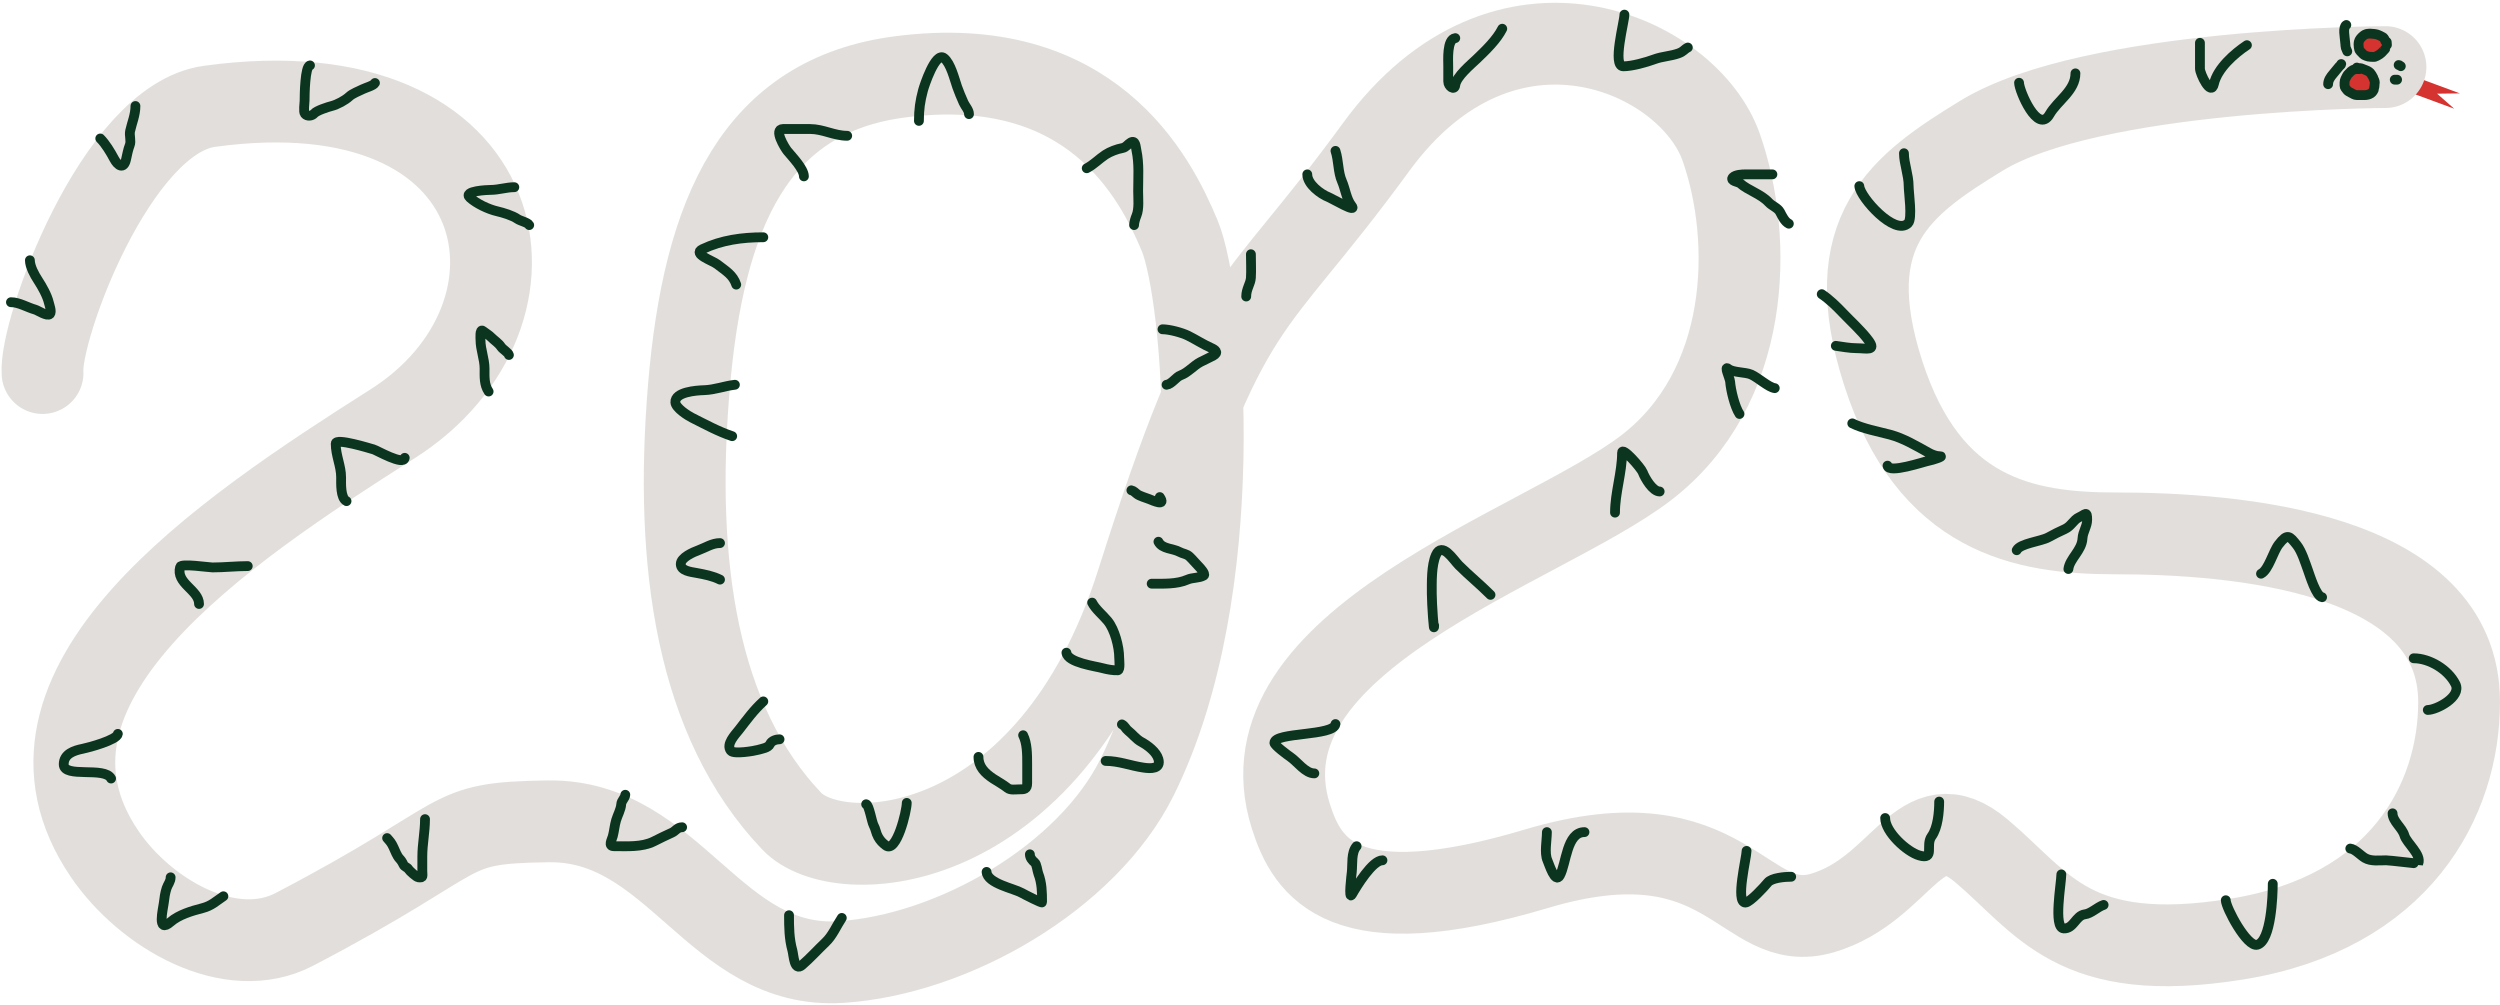
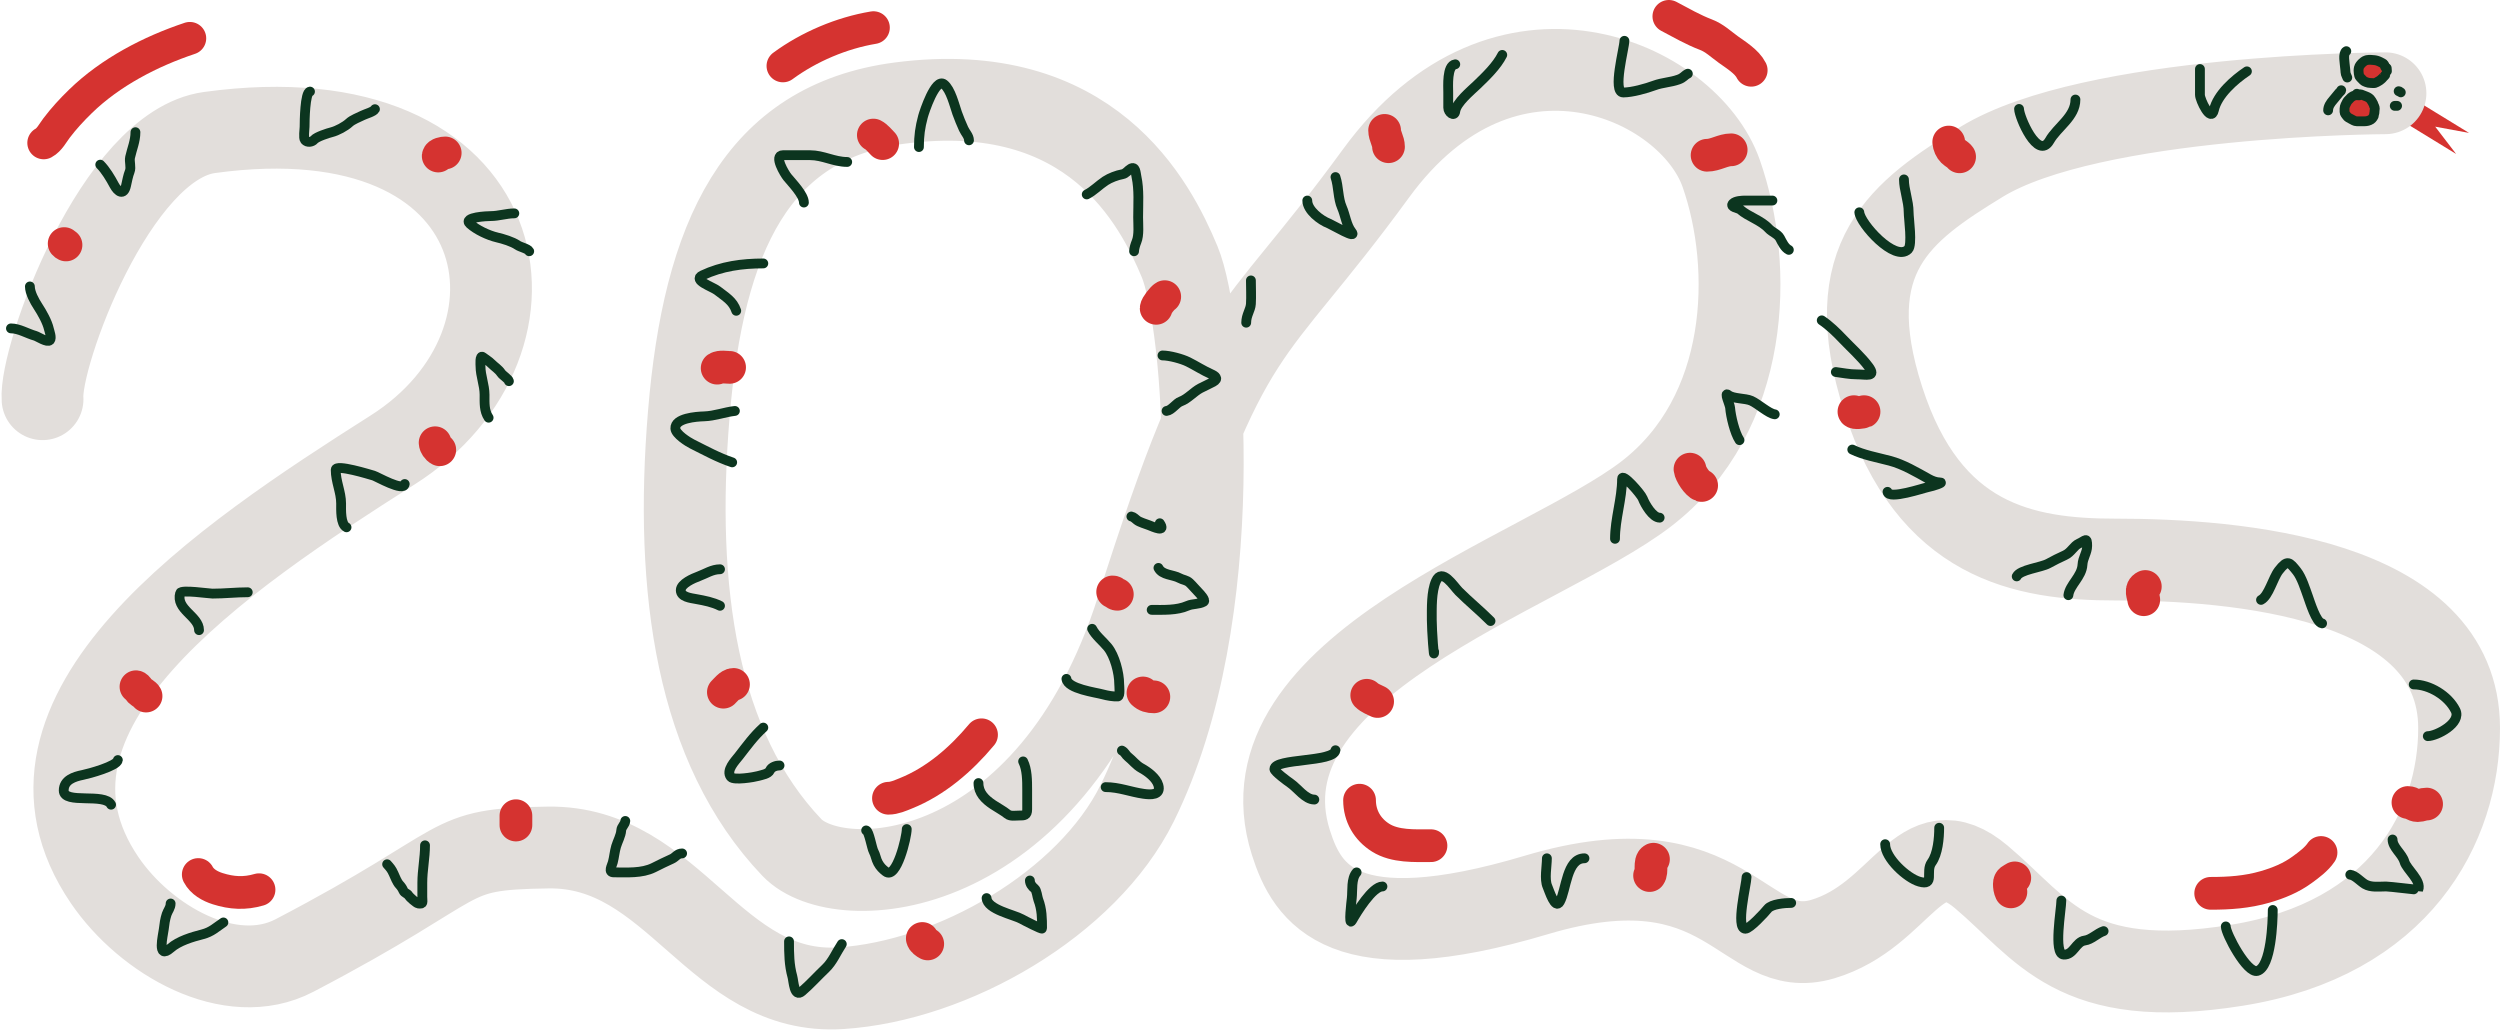
- <svg xmlns="http://www.w3.org/2000/svg" width="764" height="307" viewBox="0 0 764 307" fill="none">
-   <path d="M736.73 23L751.742 28.538L744.778 28.633L750.011 33.228L735 27.691L736.73 23Z" fill="#D53330" />
-   <path d="M13 113.998C12 100.998 35.334 36.441 64 32.498C158.5 19.498 172 96.498 120 129.498C68 162.498 -2.871 209.792 32 260.998C44.444 279.272 70.405 294.237 90 283.998C145.5 254.998 134.608 251.474 167.5 250.998C206.272 250.437 218.303 296.486 257 293.998C291.2 291.799 332.28 268.204 347.5 237.498C376 179.998 367.999 89.998 360.5 71.998C353 53.998 333.5 15.867 275 23.498C231 29.237 215 64.498 210.5 118.498C206 172.498 212.929 220.5 242 250.998C256.298 265.998 320.656 262.5 347.5 178.001C376.403 87.021 381.118 99.003 420.5 45.001C459.882 -9.002 516 16.5 526 45.001C536 73.501 535 118.498 503 143.001C471 167.503 377.412 195.647 394.5 249.501C399.577 265.5 410.5 283.124 469.5 265.5C528.5 247.877 532.5 286.247 557 279C581.5 271.754 586.5 244 605.5 260C624.5 276 633.5 295 683.5 287C733.5 279 751.5 244.5 751.5 214.5C751.5 168.402 683 163 646.5 163C618.284 163 589.5 157.5 575.5 113.998C561.5 70.496 581 56.499 605.5 41.5C639.269 20.827 729 20.499 729 20.499" stroke="#E2DEDB" stroke-width="25" stroke-linecap="round" />
-   <circle cx="725" cy="14" r="4" fill="#D53330" />
-   <circle cx="721" cy="25" r="4" fill="#D53330" />
-   <path d="M3.345 92.357C5.82 92.357 8.347 93.954 10.789 94.632C11.566 94.848 14.435 96.798 15.245 95.987C15.902 95.33 15.098 93.242 14.947 92.564C14.459 90.369 12.846 87.531 11.616 85.649C10.536 83.998 9.134 81.445 9.134 79.538" stroke="#0C351F" stroke-width="3" stroke-linecap="round" />
-   <path d="M30.638 42.32C32.265 43.947 33.8 46.512 34.865 48.523C36.002 50.67 37.823 51.859 38.518 48.73C38.809 47.421 39.151 45.619 39.644 44.388C40.163 43.088 39.457 41.402 39.759 40.046C40.332 37.465 41.39 35.112 41.39 32.395" stroke="#0C351F" stroke-width="3" stroke-linecap="round" />
-   <path d="M94.735 19.989C93.195 20.182 93.081 29.106 93.081 30.764C93.081 31.525 92.668 34.154 93.173 34.785C93.872 35.659 95.351 35.448 95.999 34.693C96.776 33.785 100.231 32.681 101.375 32.395C103.006 31.988 105.52 30.641 106.728 29.501C107.703 28.579 109.631 27.865 110.863 27.249C111.76 26.801 114.19 26.154 114.585 25.365" stroke="#0C351F" stroke-width="3" stroke-linecap="round" />
-   <path d="M157.178 57.207C154.777 57.207 152.376 58.034 149.964 58.034C149.139 58.034 141.278 58.312 143.624 60.424C145.666 62.262 149.25 63.944 151.894 64.559C153.764 64.994 156.597 65.839 158.166 66.925C159.037 67.528 161.329 67.99 161.727 68.786" stroke="#0C351F" stroke-width="3" stroke-linecap="round" />
-   <path d="M155.524 108.485C155.441 107.817 153.597 106.719 153.135 106.004C152.393 104.858 151.146 104.107 150.148 103.109C149.314 102.275 148.4 101.794 147.575 101.133C146.548 100.312 146.84 103.592 146.84 103.936C146.84 106.823 148.081 109.741 148.081 112.62C148.081 115.138 147.912 117.537 149.321 119.65" stroke="#0C351F" stroke-width="3" stroke-linecap="round" />
-   <path d="M123.682 139.913C123.372 142.392 115.151 137.613 114.171 137.34C113.008 137.017 102.592 133.756 102.592 135.571C102.592 139.21 104.246 142.357 104.246 145.887C104.246 147.75 104.032 152.212 105.901 153.146" stroke="#0C351F" stroke-width="3" stroke-linecap="round" />
-   <path d="M75.713 172.996C72.136 172.996 68.589 173.409 64.938 173.409C63.844 173.409 55.373 172.128 55.059 173.225C53.61 178.298 60.826 180.278 60.826 184.575" stroke="#0C351F" stroke-width="3" stroke-linecap="round" />
-   <path d="M36.014 224.273C35.784 226.116 27.118 228.456 25.285 228.822C22.644 229.35 19.473 230.38 19.473 233.578C19.473 237.914 32.066 234.16 33.946 237.92" stroke="#0C351F" stroke-width="3" stroke-linecap="round" />
-   <path d="M52.142 268.108C52.142 269.43 51.319 270.232 50.924 271.416C50.444 272.857 50.217 274.467 50.051 275.965C49.851 277.762 47.833 285.504 52.119 281.754C54.658 279.532 58.642 278.36 61.883 277.527C64.681 276.807 66.062 275.369 68.269 273.897" stroke="#0C351F" stroke-width="3" stroke-linecap="round" />
-   <path d="M118.306 256.115C119.214 257.137 119.668 257.628 120.282 259.01C120.668 259.878 121.349 261.599 122.028 262.318C122.577 262.9 122.943 263.446 123.269 264.179C123.615 264.958 124.456 264.99 124.831 265.627C125.149 266.168 127.273 268.044 127.818 268.108C129.503 268.306 129.058 267.807 129.058 266.04C129.058 264.631 129.058 263.222 129.058 261.813C129.058 257.908 129.885 254.163 129.885 250.326" stroke="#0C351F" stroke-width="3" stroke-linecap="round" />
-   <path d="M191.088 242.882C191.02 243.96 189.912 244.617 189.847 245.777C189.762 247.308 188.726 249.159 188.285 250.648C187.811 252.247 187.703 253.898 187.274 255.518C186.956 256.72 185.774 258.596 187.573 258.596C191.516 258.596 196.158 258.956 199.772 257.149C201.573 256.249 203.512 255.28 205.354 254.461C206.474 253.964 206.972 252.807 208.456 252.807" stroke="#0C351F" stroke-width="3" stroke-linecap="round" />
-   <path d="M241.125 279.687C241.125 283.404 241.16 286.888 242.159 290.484C242.534 291.836 242.686 297.013 245.077 294.964C247.562 292.834 249.909 290.213 252.29 287.957C254.436 285.924 255.62 282.963 257.253 280.514" stroke="#0C351F" stroke-width="3" stroke-linecap="round" />
-   <path d="M301.5 266.454C301.721 269.984 309.815 271.506 312.229 272.863C313.158 273.386 318.455 276.095 318.455 275.758C318.455 272.651 318.415 269.842 317.306 266.959C316.991 266.14 316.84 264.086 316.181 263.559C315.41 262.942 314.733 262.089 314.733 261.078" stroke="#0C351F" stroke-width="3" stroke-linecap="round" />
-   <path d="M337.891 232.544C341.979 232.544 345.506 234.023 349.47 234.589C351.643 234.899 354.888 235.07 353.996 231.947C353.363 229.732 350.703 227.773 348.826 226.755C347.147 225.843 346.096 224.337 344.714 223.263C343.979 222.691 343.759 221.832 342.853 221.379" stroke="#0C351F" stroke-width="3" stroke-linecap="round" />
-   <path d="M351.951 178.372C355.479 178.372 359.651 178.579 362.909 177.131C364.47 176.438 366.388 176.725 367.849 175.891C368.578 175.474 366.741 173.496 366.333 173.088C365.362 172.117 364.527 171.043 363.53 170.101C362.593 169.216 361.504 169.252 360.428 168.654C358.476 167.569 355.148 167.812 354.019 165.552" stroke="#0C351F" stroke-width="3" stroke-linecap="round" />
-   <path d="M356.5 117.583C358.062 117.409 359.378 115.212 360.819 114.688C363 113.895 364.773 111.738 366.838 110.645C368.05 110.003 369.522 109.383 370.767 108.692C372.526 107.714 371.429 106.896 370.146 106.325C367.672 105.226 365.526 103.808 363.116 102.604C361.183 101.637 357.379 100.628 355.259 100.628" stroke="#0C351F" stroke-width="3" stroke-linecap="round" />
-   <path d="M346.575 68.786C346.575 67.978 346.979 66.677 347.31 65.891C348.171 63.846 347.816 60.601 347.816 58.425C347.816 54.39 348.167 50.002 347.31 46.042C347.031 44.748 347.05 42.686 345.518 43.561C344.647 44.059 344.108 45.043 343.037 45.238C341.33 45.548 339.254 46.331 337.799 47.282C335.927 48.506 334.103 50.417 332.102 51.418" stroke="#0C351F" stroke-width="3" stroke-linecap="round" />
-   <path d="M296.124 34.877C296.124 33.612 294.99 32.531 294.47 31.362C293.773 29.793 293.056 28.136 292.494 26.514C291.682 24.167 290.514 19.325 288.474 17.738C285.863 15.707 282.425 26.264 282.064 27.617C281.177 30.944 280.824 33.461 280.824 36.944" stroke="#0C351F" stroke-width="3" stroke-linecap="round" />
-   <path d="M258.907 41.493C254.889 41.493 251.556 39.425 247.557 39.425C244.793 39.425 242.028 39.425 239.264 39.425C236.307 39.425 239.823 45.16 240.619 46.134C242.088 47.929 245.674 51.589 245.674 53.899" stroke="#0C351F" stroke-width="3" stroke-linecap="round" />
-   <path d="M233.268 72.508C226.837 72.508 220.563 73.341 214.659 76.138C211.498 77.635 217.709 79.613 219.208 80.778C221.801 82.796 224.002 83.997 224.997 86.981" stroke="#0C351F" stroke-width="3" stroke-linecap="round" />
-   <path d="M224.584 117.583C221.477 117.928 218.45 119.134 215.164 119.237C212.774 119.312 206.201 119.774 206.388 122.959C206.49 124.692 210.232 127.04 211.534 127.691C215.55 129.699 219.513 131.882 223.757 133.297" stroke="#0C351F" stroke-width="3" stroke-linecap="round" />
-   <path d="M220.035 165.966C217.65 165.966 215.694 167.317 213.51 168.125C211.889 168.726 208.042 170.345 208.042 172.376C208.042 174.429 210.96 174.748 212.821 175.086C215.338 175.544 217.822 176.025 220.035 177.131" stroke="#0C351F" stroke-width="3" stroke-linecap="round" />
-   <path d="M233.268 214.349C230.376 216.952 228.211 219.964 225.824 223.033C224.675 224.511 221.751 227.452 223.343 229.443C224.225 230.546 230.491 229.504 231.706 229.144C232.862 228.801 234.812 228.553 235.335 227.375C235.782 226.371 237.229 225.928 238.23 225.928" stroke="#0C351F" stroke-width="3" stroke-linecap="round" />
-   <path d="M264.696 245.777C265.586 246 266.418 251.192 266.97 252.187C267.589 253.301 267.701 254.578 268.326 255.702C268.994 256.904 269.634 257.543 270.692 258.367C273.971 260.917 277.102 247.853 277.102 245.364" stroke="#0C351F" stroke-width="3" stroke-linecap="round" />
-   <path d="M299.019 231.303C299.019 234.295 300.98 236.256 303.476 237.92C304.943 238.898 306.559 239.734 307.91 240.815C308.799 241.526 310.279 241.228 311.425 241.228C313.039 241.228 313.906 241.244 313.906 239.344C313.906 237.353 313.906 235.362 313.906 233.371C313.906 230.492 313.891 227.137 312.666 224.687" stroke="#0C351F" stroke-width="3" stroke-linecap="round" />
-   <path d="M325.899 199.462C326.28 202.514 334.801 203.589 337.064 204.217C338.349 204.574 340.266 204.917 341.613 204.838C342.409 204.791 342.026 201.597 342.026 201.024C342.026 197.677 340.666 192.401 338.511 189.767C337.012 187.934 334.768 186.186 333.756 184.161" stroke="#0C351F" stroke-width="3" stroke-linecap="round" />
-   <path d="M345.748 149.838C346.295 149.906 347.062 150.642 347.494 150.987C348.22 151.568 350.22 152.152 351.124 152.503C352.502 153.039 356.405 154.865 354.432 151.906" stroke="#0C351F" stroke-width="3" stroke-linecap="round" />
-   <path d="M382.277 77.695C382.277 80.074 382.416 82.5 382.277 84.874C382.166 86.754 380.841 88.271 380.841 90.617" stroke="#0C351F" stroke-width="3" stroke-linecap="round" />
-   <path d="M399.506 53.288C399.506 56.26 403.529 59.308 406.126 60.307C407.141 60.697 415.114 65.439 412.986 62.779C411.492 60.912 411.078 57.609 410.115 55.441C408.858 52.613 409.115 49.091 408.12 46.109" stroke="#0C351F" stroke-width="3" stroke-linecap="round" />
-   <path d="M444.732 11.65C442.124 11.976 442.579 18.432 442.579 20.265C442.579 21.82 442.579 23.376 442.579 24.931C442.579 26.39 444.505 27.829 444.732 26.008C445.062 23.374 449.459 19.773 451.353 17.952C454.099 15.311 457.419 12.12 459.09 8.779" stroke="#0C351F" stroke-width="3" stroke-linecap="round" />
-   <path d="M496.42 4.471C496.42 6.617 492.646 20.265 496.061 20.265C498.741 20.265 503.1 19.039 505.593 18.111C507.979 17.223 510.503 17.184 512.931 16.317C514.587 15.725 514.626 15.11 515.803 14.522" stroke="#0C351F" stroke-width="3" stroke-linecap="round" />
-   <path d="M541.646 53.287C538.894 53.287 536.143 53.287 533.391 53.287C532.358 53.287 530.376 53.39 529.602 54.165C528.461 55.306 531.318 55.605 531.756 55.999C534.217 58.215 538.147 59.263 540.53 61.862C541.511 62.933 543.284 63.498 543.959 64.773C544.65 66.078 545.395 67.725 546.671 68.363" stroke="#0C351F" stroke-width="3" stroke-linecap="round" />
-   <path d="M542.364 118.614C540.472 118.378 537.281 115.398 535.185 114.467C533.358 113.654 529.661 113.908 528.166 112.712C526.71 111.547 528.645 115.551 528.724 116.62C528.917 119.216 530.139 124.325 531.596 126.511" stroke="#0C351F" stroke-width="3" stroke-linecap="round" />
-   <path d="M507.188 150.201C505.08 150.201 502.726 146.178 502.003 144.299C501.493 142.972 495.702 136.346 495.702 138.356C495.702 144.396 493.548 150.574 493.548 156.662" stroke="#0C351F" stroke-width="3" stroke-linecap="round" />
-   <path d="M455.501 181.788C452.246 178.533 448.962 175.888 445.809 172.735C444.222 171.148 440.699 165.378 438.83 169.584C437.405 172.79 437.553 177.85 437.553 181.429C437.553 184.668 438.271 194.36 438.271 191.12" stroke="#0C351F" stroke-width="3" stroke-linecap="round" />
-   <path d="M408.12 221.271C407.655 224.992 389.456 223.699 389.456 227.015C389.456 227.783 393.482 230.751 394.321 231.322C396.512 232.812 398.906 236.347 401.66 236.347" stroke="#0C351F" stroke-width="3" stroke-linecap="round" />
-   <path d="M414.581 258.601C412.871 260.526 413.373 264.096 413.106 266.498C413.006 267.393 412.027 275.315 413.146 273.358C414.661 270.705 419.406 262.909 422.478 262.909" stroke="#0C351F" stroke-width="3" stroke-linecap="round" />
-   <path d="M472.73 254.294C472.73 256.717 471.915 260.716 472.889 262.909C473.436 264.138 475.254 270.138 476.678 267.575C478.688 263.957 478.716 254.294 484.216 254.294" stroke="#0C351F" stroke-width="3" stroke-linecap="round" />
-   <path d="M533.75 260.037C533.75 262.112 530.279 275.83 533.391 275.83C534.734 275.83 539.225 270.961 540.211 269.729C541.397 268.245 545.494 267.934 547.389 267.934" stroke="#0C351F" stroke-width="3" stroke-linecap="round" />
-   <path d="M576.104 249.987C576.104 254.262 582.752 260.347 586.554 261.433C591.434 262.827 588.291 258.336 590.303 255.57C592.198 252.963 592.616 248.099 592.616 244.961" stroke="#0C351F" stroke-width="3" stroke-linecap="round" />
-   <path d="M629.946 267.216C629.946 269.894 627.434 283.548 630.663 283.727C633.714 283.897 634.342 279.768 637.124 279.42C639.087 279.175 640.931 277.194 642.867 276.548" stroke="#0C351F" stroke-width="3" stroke-linecap="round" />
-   <path d="M680.197 275.113C680.197 277.333 686.684 289.617 689.849 288.712C694.086 287.502 694.555 273.569 694.555 270.087" stroke="#0C351F" stroke-width="3" stroke-linecap="round" />
-   <path d="M718.245 259.319C719.691 259.48 721.404 261.416 722.712 262.191C724.575 263.295 727.087 262.909 729.173 262.909C730.271 262.909 738.992 263.984 739.024 263.906C740.111 261.187 735.456 257.641 734.796 255.331C734.103 252.904 731.167 251.014 731.167 248.551" stroke="#0C351F" stroke-width="3" stroke-linecap="round" />
-   <path d="M741.935 216.964C744.592 216.964 752.34 212.968 750.39 209.068C748.142 204.571 742.443 201.171 737.628 201.171" stroke="#0C351F" stroke-width="3" stroke-linecap="round" />
-   <path d="M709.63 182.506C707.845 182.283 705.904 175.889 705.323 174.29C704.473 171.951 703.39 168.424 701.893 166.553C699.664 163.767 699.08 162.894 696.39 166.354C694.622 168.626 693.294 174.163 690.966 175.327" stroke="#0C351F" stroke-width="3" stroke-linecap="round" />
-   <path d="M632.099 173.891C632.499 170.694 636.213 168.236 636.407 164.559C636.516 162.473 637.842 160.866 637.842 158.816C637.842 155.958 637.293 157.225 635.33 158.098C633.717 158.814 632.936 160.837 631.022 161.687C629.456 162.383 627.483 163.374 625.997 164.2C623.721 165.464 617.354 166.052 616.306 168.148" stroke="#0C351F" stroke-width="3" stroke-linecap="round" />
-   <path d="M576.822 142.305C577.134 144.796 587.978 141.078 589.345 140.829C590.596 140.602 594.166 139.433 592.895 139.433C591.69 139.433 590.445 138.945 589.385 138.356C585.625 136.267 581.683 133.909 577.54 132.813C573.773 131.815 569.321 131.016 566.054 129.383" stroke="#0C351F" stroke-width="3" stroke-linecap="round" />
-   <path d="M561.029 105.693C563.049 105.945 565.144 106.411 567.49 106.411C570.298 106.411 573.486 107.391 571.08 104.098C568.955 101.19 565.673 98.27 563.183 95.642C561.274 93.628 559.013 91.427 556.722 89.899" stroke="#0C351F" stroke-width="3" stroke-linecap="round" />
-   <path d="M568.208 56.877C568.42 60.271 579.086 72.242 583.124 68.203C584.493 66.834 583.284 58.833 583.284 56.877C583.284 53.421 581.848 49.992 581.848 46.826" stroke="#0C351F" stroke-width="3" stroke-linecap="round" />
-   <path d="M617.024 25.29C617.024 27.696 622.771 41.215 626.356 34.941C628.728 30.79 634.253 27.705 634.253 22.419" stroke="#0C351F" stroke-width="3" stroke-linecap="round" />
-   <path d="M672.301 13.086C672.301 15.718 672.301 18.35 672.301 20.983C672.301 22.537 675.682 29.636 676.568 25.649C677.628 20.878 682.877 16.325 686.658 13.804" stroke="#0C351F" stroke-width="3" stroke-linecap="round" />
-   <path d="M728.917 14.954C728.913 14.99 728.801 15.084 728.773 15.127C728.664 15.297 728.465 15.402 728.351 15.568C728.146 15.867 727.844 16.075 727.587 16.323C727.359 16.543 727.059 16.717 726.785 16.867C726.452 17.051 726.157 17.268 725.785 17.361C725.599 17.407 725.368 17.409 725.178 17.394C724.909 17.372 724.641 17.357 724.371 17.357C723.979 17.357 723.576 17.265 723.213 17.126C722.875 16.996 722.478 16.856 722.219 16.597C721.908 16.286 721.601 15.96 721.287 15.646C720.962 15.321 720.895 14.868 720.83 14.427C720.748 13.864 720.74 13.291 720.863 12.734C721.008 12.085 721.488 11.594 721.945 11.145C722.193 10.901 722.473 10.73 722.768 10.553C722.977 10.428 723.261 10.382 723.499 10.332C723.815 10.266 724.152 10.284 724.473 10.284C724.806 10.284 725.128 10.324 725.458 10.365C725.742 10.401 726.037 10.419 726.312 10.505C726.658 10.612 726.998 10.736 727.322 10.898C727.607 11.04 727.886 11.184 728.163 11.341C728.347 11.445 728.525 11.557 728.61 11.759C728.696 11.966 728.794 12.168 728.879 12.374C728.933 12.505 729.028 12.741 729.148 12.821" stroke="#0C351F" stroke-width="3" stroke-linecap="round" />
-   <path d="M721.029 21.126C720.45 21.126 720.056 21.043 719.477 21.212C719.046 21.338 718.404 21.767 718.137 22.111C717.848 22.482 717.462 22.7 717.235 23.156C716.932 23.761 716.492 24.457 716.492 25.152C716.492 25.501 716.482 25.852 716.492 26.2C716.505 26.689 716.852 26.968 717.075 27.335C717.401 27.867 717.99 28.116 718.521 28.396C719.044 28.671 719.623 29.066 720.239 29.066C720.996 29.066 721.752 29.066 722.508 29.066C723.3 29.066 723.949 28.924 724.611 28.499C724.937 28.289 725.506 27.513 725.506 27.096C725.506 26.87 725.588 26.632 725.629 26.406C725.674 26.156 725.634 25.879 725.689 25.633C725.818 25.048 725.681 24.692 725.42 24.171C725.359 24.049 725.361 23.898 725.297 23.783C725.235 23.671 725.148 23.528 725.101 23.408C724.996 23.134 724.767 22.877 724.624 22.619C724.339 22.105 723.711 21.7 723.165 21.497C722.623 21.297 722.078 21.102 721.566 20.874C721.372 20.788 721.121 20.828 720.909 20.828C720.665 20.828 720.461 20.753 720.253 20.648" stroke="#0C351F" stroke-width="3" stroke-linecap="round" />
-   <path d="M729.386 12.828C729.386 13.149 729.446 13.405 729.446 13.723" stroke="#0C351F" stroke-width="3" stroke-linecap="round" />
-   <path d="M717.327 15.693C717.206 15.315 716.987 15.002 716.879 14.619C716.764 14.207 716.768 13.783 716.73 13.358C716.672 12.708 716.587 12.061 716.521 11.412C716.432 10.534 716.262 9.362 716.491 8.483C716.556 8.234 716.763 7.723 717.029 7.634" stroke="#0C351F" stroke-width="3" stroke-linecap="round" />
-   <path d="M715.477 19.574C715.444 19.865 715.051 20.096 714.88 20.303C714.268 21.047 713.659 21.818 713.029 22.545C712.253 23.441 711.477 24.495 711.477 25.723" stroke="#0C351F" stroke-width="3" stroke-linecap="round" />
-   <path d="M733.028 19.872C733.346 19.872 733.431 20.146 733.685 20.23" stroke="#0C351F" stroke-width="3" stroke-linecap="round" />
-   <path d="M731.834 24.35H732.55" stroke="#0C351F" stroke-width="3" stroke-linecap="round" />
+ <svg xmlns="http://www.w3.org/2000/svg" width="764" height="315" viewBox="0 0 764 315" fill="none">
+   <path d="M733.943 28L754.536 40.619L744.198 38.71L750.592 47.054L730 34.435L733.943 28Z" fill="#D53330" />
+   <path d="M13 121.998C12 108.998 35.334 44.441 64 40.498C158.5 27.498 172 104.498 120 137.498C68 170.498 -2.871 217.792 32 268.998C44.444 287.272 70.405 302.237 90 291.998C145.5 262.998 134.608 259.474 167.5 258.998C206.272 258.437 218.303 304.486 257 301.998C291.2 299.799 332.28 276.204 347.5 245.498C376 187.998 367.999 97.998 360.5 79.998C353 61.998 333.5 23.867 275 31.498C231 37.237 215 72.498 210.5 126.498C206 180.498 212.929 228.5 242 258.998C256.298 273.998 320.656 270.5 347.5 186.001C376.403 95.021 381.118 107.003 420.5 53.001C459.882 -1.002 516 24.5 526 53.001C536 81.501 535 126.498 503 151.001C471 175.503 377.412 203.647 394.5 257.501C399.577 273.5 410.5 291.124 469.5 273.5C528.5 255.877 532.5 294.247 557 287C581.5 279.754 586.5 252 605.5 268C624.5 284 633.5 303 683.5 295C733.5 287 751.5 252.5 751.5 222.5C751.5 176.402 683 171 646.5 171C618.284 171 589.5 165.5 575.5 121.998C561.5 78.496 581 64.499 605.5 49.5C639.269 28.827 729 28.499 729 28.499" stroke="#E2DEDB" stroke-width="25" stroke-linecap="round" />
+   <circle cx="725" cy="22" r="4" fill="#D53330" />
+   <circle cx="721" cy="33" r="4" fill="#D53330" />
+   <path d="M3.345 100.357C5.82 100.357 8.347 101.954 10.789 102.632C11.566 102.848 14.435 104.798 15.245 103.987C15.902 103.33 15.098 101.242 14.947 100.564C14.459 98.369 12.846 95.531 11.616 93.649C10.536 91.998 9.134 89.445 9.134 87.538" stroke="#0C351F" stroke-width="3" stroke-linecap="round" />
+   <path d="M30.638 50.32C32.265 51.947 33.8 54.512 34.865 56.523C36.002 58.67 37.823 59.859 38.518 56.73C38.809 55.421 39.151 53.619 39.644 52.388C40.163 51.088 39.457 49.402 39.759 48.046C40.332 45.465 41.39 43.112 41.39 40.395" stroke="#0C351F" stroke-width="3" stroke-linecap="round" />
+   <path d="M94.735 27.989C93.195 28.182 93.081 37.106 93.081 38.764C93.081 39.525 92.668 42.154 93.173 42.785C93.872 43.659 95.351 43.448 95.999 42.693C96.776 41.785 100.231 40.681 101.375 40.395C103.006 39.987 105.52 38.641 106.728 37.501C107.703 36.58 109.631 35.865 110.863 35.249C111.76 34.801 114.19 34.154 114.585 33.365" stroke="#0C351F" stroke-width="3" stroke-linecap="round" />
+   <path d="M157.178 65.207C154.777 65.207 152.376 66.034 149.964 66.034C149.139 66.034 141.278 66.312 143.624 68.424C145.666 70.262 149.25 71.944 151.894 72.559C153.764 72.994 156.597 73.839 158.166 74.925C159.037 75.528 161.329 75.99 161.727 76.786" stroke="#0C351F" stroke-width="3" stroke-linecap="round" />
+   <path d="M155.524 116.485C155.441 115.817 153.597 114.719 153.135 114.004C152.393 112.858 151.146 112.107 150.148 111.109C149.314 110.275 148.4 109.794 147.575 109.133C146.548 108.312 146.84 111.592 146.84 111.936C146.84 114.823 148.081 117.741 148.081 120.62C148.081 123.138 147.912 125.537 149.321 127.65" stroke="#0C351F" stroke-width="3" stroke-linecap="round" />
+   <path d="M123.682 147.913C123.372 150.392 115.151 145.613 114.171 145.34C113.008 145.017 102.592 141.756 102.592 143.571C102.592 147.21 104.246 150.357 104.246 153.887C104.246 155.75 104.032 160.212 105.901 161.146" stroke="#0C351F" stroke-width="3" stroke-linecap="round" />
+   <path d="M75.713 180.996C72.136 180.996 68.589 181.409 64.938 181.409C63.844 181.409 55.373 180.128 55.059 181.225C53.61 186.298 60.826 188.278 60.826 192.575" stroke="#0C351F" stroke-width="3" stroke-linecap="round" />
+   <path d="M36.014 232.273C35.784 234.116 27.118 236.456 25.285 236.822C22.644 237.35 19.473 238.38 19.473 241.578C19.473 245.914 32.066 242.16 33.946 245.92" stroke="#0C351F" stroke-width="3" stroke-linecap="round" />
+   <path d="M52.142 276.108C52.142 277.43 51.319 278.232 50.924 279.416C50.444 280.857 50.217 282.467 50.051 283.965C49.851 285.762 47.833 293.504 52.119 289.754C54.658 287.532 58.642 286.36 61.883 285.527C64.681 284.807 66.062 283.369 68.269 281.897" stroke="#0C351F" stroke-width="3" stroke-linecap="round" />
+   <path d="M118.306 264.115C119.214 265.137 119.668 265.628 120.282 267.01C120.668 267.878 121.349 269.599 122.028 270.318C122.577 270.9 122.943 271.446 123.269 272.179C123.615 272.958 124.456 272.99 124.831 273.627C125.149 274.168 127.273 276.044 127.818 276.108C129.503 276.306 129.058 275.807 129.058 274.04C129.058 272.631 129.058 271.222 129.058 269.813C129.058 265.908 129.885 262.163 129.885 258.326" stroke="#0C351F" stroke-width="3" stroke-linecap="round" />
+   <path d="M191.088 250.882C191.02 251.96 189.912 252.617 189.847 253.777C189.762 255.308 188.726 257.159 188.285 258.648C187.811 260.247 187.703 261.898 187.274 263.518C186.956 264.72 185.774 266.596 187.573 266.596C191.516 266.596 196.158 266.956 199.772 265.149C201.573 264.249 203.512 263.28 205.354 262.461C206.474 261.964 206.972 260.807 208.456 260.807" stroke="#0C351F" stroke-width="3" stroke-linecap="round" />
+   <path d="M241.125 287.687C241.125 291.404 241.16 294.888 242.159 298.484C242.534 299.836 242.686 305.013 245.077 302.964C247.562 300.834 249.909 298.213 252.29 295.957C254.436 293.924 255.62 290.963 257.253 288.514" stroke="#0C351F" stroke-width="3" stroke-linecap="round" />
+   <path d="M301.5 274.454C301.721 277.984 309.815 279.506 312.229 280.863C313.158 281.386 318.455 284.095 318.455 283.758C318.455 280.651 318.415 277.842 317.306 274.959C316.991 274.14 316.84 272.086 316.181 271.559C315.41 270.942 314.733 270.089 314.733 269.078" stroke="#0C351F" stroke-width="3" stroke-linecap="round" />
+   <path d="M337.891 240.544C341.979 240.544 345.506 242.023 349.47 242.589C351.643 242.899 354.888 243.07 353.996 239.947C353.363 237.732 350.703 235.773 348.826 234.755C347.147 233.843 346.096 232.337 344.714 231.263C343.979 230.691 343.759 229.832 342.853 229.379" stroke="#0C351F" stroke-width="3" stroke-linecap="round" />
+   <path d="M351.951 186.372C355.479 186.372 359.651 186.579 362.909 185.131C364.47 184.438 366.388 184.725 367.849 183.891C368.578 183.474 366.741 181.496 366.333 181.088C365.362 180.117 364.527 179.043 363.53 178.101C362.593 177.216 361.504 177.252 360.428 176.654C358.476 175.569 355.148 175.812 354.019 173.552" stroke="#0C351F" stroke-width="3" stroke-linecap="round" />
+   <path d="M356.5 125.583C358.062 125.409 359.378 123.212 360.819 122.688C363 121.895 364.773 119.738 366.838 118.645C368.05 118.003 369.522 117.383 370.767 116.692C372.526 115.714 371.429 114.896 370.146 114.325C367.672 113.226 365.526 111.808 363.116 110.604C361.183 109.637 357.379 108.628 355.259 108.628" stroke="#0C351F" stroke-width="3" stroke-linecap="round" />
+   <path d="M346.575 76.786C346.575 75.978 346.979 74.677 347.31 73.891C348.171 71.846 347.816 68.601 347.816 66.425C347.816 62.39 348.167 58.002 347.31 54.042C347.031 52.748 347.05 50.686 345.518 51.561C344.647 52.059 344.108 53.043 343.037 53.238C341.33 53.548 339.254 54.331 337.799 55.282C335.927 56.506 334.103 58.417 332.102 59.418" stroke="#0C351F" stroke-width="3" stroke-linecap="round" />
+   <path d="M296.124 42.877C296.124 41.612 294.99 40.531 294.47 39.362C293.773 37.793 293.056 36.136 292.494 34.514C291.682 32.167 290.514 27.325 288.474 25.738C285.863 23.707 282.425 34.264 282.064 35.617C281.177 38.944 280.824 41.461 280.824 44.944" stroke="#0C351F" stroke-width="3" stroke-linecap="round" />
+   <path d="M258.907 49.493C254.889 49.493 251.556 47.425 247.557 47.425C244.793 47.425 242.028 47.425 239.264 47.425C236.307 47.425 239.823 53.16 240.619 54.134C242.088 55.929 245.674 59.589 245.674 61.899" stroke="#0C351F" stroke-width="3" stroke-linecap="round" />
+   <path d="M233.268 80.508C226.837 80.508 220.563 81.341 214.659 84.138C211.498 85.635 217.709 87.613 219.208 88.778C221.801 90.796 224.002 91.997 224.997 94.981" stroke="#0C351F" stroke-width="3" stroke-linecap="round" />
+   <path d="M224.584 125.583C221.477 125.928 218.45 127.134 215.164 127.237C212.774 127.312 206.201 127.774 206.388 130.959C206.49 132.692 210.232 135.04 211.534 135.691C215.55 137.699 219.513 139.882 223.757 141.297" stroke="#0C351F" stroke-width="3" stroke-linecap="round" />
+   <path d="M220.035 173.966C217.65 173.966 215.694 175.317 213.51 176.125C211.889 176.726 208.042 178.345 208.042 180.376C208.042 182.429 210.96 182.748 212.821 183.086C215.338 183.544 217.822 184.025 220.035 185.131" stroke="#0C351F" stroke-width="3" stroke-linecap="round" />
+   <path d="M233.268 222.349C230.376 224.952 228.211 227.964 225.824 231.033C224.675 232.511 221.751 235.452 223.343 237.443C224.225 238.546 230.491 237.504 231.706 237.144C232.862 236.801 234.812 236.553 235.335 235.375C235.782 234.371 237.229 233.928 238.23 233.928" stroke="#0C351F" stroke-width="3" stroke-linecap="round" />
+   <path d="M264.696 253.777C265.586 254 266.418 259.192 266.97 260.187C267.589 261.301 267.701 262.578 268.326 263.702C268.994 264.904 269.634 265.543 270.692 266.367C273.971 268.917 277.102 255.853 277.102 253.364" stroke="#0C351F" stroke-width="3" stroke-linecap="round" />
+   <path d="M299.019 239.303C299.019 242.295 300.98 244.256 303.476 245.92C304.943 246.898 306.559 247.734 307.91 248.815C308.799 249.526 310.279 249.228 311.425 249.228C313.039 249.228 313.906 249.244 313.906 247.344C313.906 245.353 313.906 243.362 313.906 241.371C313.906 238.492 313.891 235.137 312.666 232.687" stroke="#0C351F" stroke-width="3" stroke-linecap="round" />
+   <path d="M325.899 207.462C326.28 210.514 334.801 211.589 337.064 212.217C338.349 212.574 340.266 212.917 341.613 212.838C342.409 212.791 342.026 209.597 342.026 209.024C342.026 205.677 340.666 200.401 338.511 197.767C337.012 195.934 334.768 194.186 333.756 192.161" stroke="#0C351F" stroke-width="3" stroke-linecap="round" />
+   <path d="M345.748 157.838C346.295 157.906 347.062 158.642 347.494 158.987C348.22 159.568 350.22 160.152 351.124 160.503C352.502 161.039 356.405 162.865 354.432 159.906" stroke="#0C351F" stroke-width="3" stroke-linecap="round" />
+   <path d="M382.277 85.695C382.277 88.074 382.416 90.5 382.277 92.874C382.166 94.754 380.841 96.271 380.841 98.617" stroke="#0C351F" stroke-width="3" stroke-linecap="round" />
+   <path d="M399.506 61.288C399.506 64.26 403.529 67.308 406.126 68.307C407.141 68.697 415.114 73.439 412.986 70.779C411.492 68.912 411.078 65.609 410.115 63.441C408.858 60.613 409.115 57.091 408.12 54.109" stroke="#0C351F" stroke-width="3" stroke-linecap="round" />
+   <path d="M444.732 19.65C442.124 19.976 442.579 26.432 442.579 28.265C442.579 29.82 442.579 31.376 442.579 32.931C442.579 34.39 444.505 35.829 444.732 34.008C445.062 31.374 449.459 27.773 451.353 25.952C454.099 23.311 457.419 20.12 459.09 16.779" stroke="#0C351F" stroke-width="3" stroke-linecap="round" />
+   <path d="M496.42 12.471C496.42 14.617 492.646 28.265 496.061 28.265C498.741 28.265 503.1 27.039 505.593 26.111C507.979 25.223 510.503 25.184 512.931 24.317C514.587 23.725 514.626 23.11 515.803 22.522" stroke="#0C351F" stroke-width="3" stroke-linecap="round" />
+   <path d="M541.646 61.287C538.894 61.287 536.143 61.287 533.391 61.287C532.358 61.287 530.376 61.39 529.602 62.165C528.461 63.306 531.318 63.605 531.756 63.999C534.217 66.215 538.147 67.263 540.53 69.862C541.511 70.933 543.284 71.498 543.959 72.773C544.65 74.078 545.395 75.725 546.671 76.363" stroke="#0C351F" stroke-width="3" stroke-linecap="round" />
+   <path d="M542.364 126.614C540.472 126.378 537.281 123.398 535.185 122.467C533.358 121.654 529.661 121.908 528.166 120.712C526.71 119.547 528.645 123.551 528.724 124.62C528.917 127.216 530.139 132.325 531.596 134.511" stroke="#0C351F" stroke-width="3" stroke-linecap="round" />
+   <path d="M507.188 158.201C505.08 158.201 502.726 154.178 502.003 152.299C501.493 150.972 495.702 144.346 495.702 146.356C495.702 152.396 493.548 158.574 493.548 164.662" stroke="#0C351F" stroke-width="3" stroke-linecap="round" />
+   <path d="M455.501 189.788C452.246 186.533 448.962 183.888 445.809 180.735C444.222 179.148 440.699 173.378 438.83 177.584C437.405 180.79 437.553 185.85 437.553 189.429C437.553 192.668 438.271 202.36 438.271 199.12" stroke="#0C351F" stroke-width="3" stroke-linecap="round" />
+   <path d="M408.12 229.271C407.655 232.992 389.456 231.699 389.456 235.015C389.456 235.783 393.482 238.751 394.321 239.322C396.512 240.812 398.906 244.347 401.66 244.347" stroke="#0C351F" stroke-width="3" stroke-linecap="round" />
+   <path d="M414.581 266.601C412.871 268.526 413.373 272.096 413.106 274.498C413.006 275.393 412.027 283.315 413.146 281.358C414.661 278.705 419.406 270.909 422.478 270.909" stroke="#0C351F" stroke-width="3" stroke-linecap="round" />
+   <path d="M472.73 262.294C472.73 264.717 471.915 268.716 472.889 270.909C473.436 272.138 475.254 278.138 476.678 275.575C478.688 271.957 478.716 262.294 484.216 262.294" stroke="#0C351F" stroke-width="3" stroke-linecap="round" />
+   <path d="M533.75 268.037C533.75 270.112 530.279 283.83 533.391 283.83C534.734 283.83 539.225 278.961 540.211 277.729C541.397 276.245 545.494 275.934 547.389 275.934" stroke="#0C351F" stroke-width="3" stroke-linecap="round" />
+   <path d="M576.104 257.987C576.104 262.262 582.752 268.347 586.554 269.433C591.434 270.827 588.291 266.336 590.303 263.57C592.198 260.963 592.616 256.099 592.616 252.961" stroke="#0C351F" stroke-width="3" stroke-linecap="round" />
+   <path d="M629.946 275.216C629.946 277.894 627.434 291.548 630.663 291.727C633.714 291.897 634.342 287.768 637.124 287.42C639.087 287.175 640.931 285.194 642.867 284.548" stroke="#0C351F" stroke-width="3" stroke-linecap="round" />
+   <path d="M680.197 283.113C680.197 285.333 686.684 297.617 689.849 296.712C694.086 295.502 694.555 281.569 694.555 278.087" stroke="#0C351F" stroke-width="3" stroke-linecap="round" />
+   <path d="M718.245 267.319C719.691 267.48 721.404 269.416 722.712 270.191C724.575 271.295 727.087 270.909 729.173 270.909C730.271 270.909 738.992 271.984 739.024 271.906C740.111 269.187 735.456 265.641 734.796 263.331C734.103 260.904 731.167 259.014 731.167 256.551" stroke="#0C351F" stroke-width="3" stroke-linecap="round" />
+   <path d="M741.935 224.964C744.592 224.964 752.34 220.968 750.39 217.068C748.142 212.571 742.443 209.171 737.628 209.171" stroke="#0C351F" stroke-width="3" stroke-linecap="round" />
+   <path d="M709.63 190.506C707.845 190.283 705.904 183.889 705.323 182.29C704.473 179.951 703.39 176.424 701.893 174.553C699.664 171.767 699.08 170.894 696.39 174.354C694.622 176.626 693.294 182.163 690.966 183.327" stroke="#0C351F" stroke-width="3" stroke-linecap="round" />
+   <path d="M632.099 181.891C632.499 178.694 636.213 176.236 636.407 172.559C636.516 170.473 637.842 168.866 637.842 166.816C637.842 163.958 637.293 165.225 635.33 166.098C633.717 166.814 632.936 168.837 631.022 169.687C629.456 170.383 627.483 171.374 625.997 172.2C623.721 173.464 617.354 174.052 616.306 176.148" stroke="#0C351F" stroke-width="3" stroke-linecap="round" />
+   <path d="M576.822 150.305C577.134 152.796 587.978 149.078 589.345 148.829C590.596 148.602 594.166 147.433 592.895 147.433C591.69 147.433 590.445 146.945 589.385 146.356C585.625 144.267 581.683 141.909 577.54 140.813C573.773 139.815 569.321 139.016 566.054 137.383" stroke="#0C351F" stroke-width="3" stroke-linecap="round" />
+   <path d="M561.029 113.693C563.049 113.945 565.144 114.411 567.49 114.411C570.298 114.411 573.486 115.391 571.08 112.098C568.955 109.19 565.673 106.27 563.183 103.642C561.274 101.628 559.013 99.427 556.722 97.899" stroke="#0C351F" stroke-width="3" stroke-linecap="round" />
+   <path d="M568.208 64.877C568.42 68.271 579.086 80.242 583.124 76.203C584.493 74.834 583.284 66.833 583.284 64.877C583.284 61.421 581.848 57.992 581.848 54.826" stroke="#0C351F" stroke-width="3" stroke-linecap="round" />
+   <path d="M617.024 33.29C617.024 35.696 622.771 49.215 626.356 42.941C628.728 38.79 634.253 35.705 634.253 30.419" stroke="#0C351F" stroke-width="3" stroke-linecap="round" />
+   <path d="M672.301 21.086C672.301 23.718 672.301 26.35 672.301 28.983C672.301 30.537 675.682 37.636 676.568 33.649C677.628 28.878 682.877 24.325 686.658 21.804" stroke="#0C351F" stroke-width="3" stroke-linecap="round" />
+   <path d="M728.917 22.954C728.913 22.99 728.801 23.084 728.773 23.127C728.664 23.297 728.465 23.402 728.351 23.568C728.146 23.867 727.844 24.075 727.587 24.323C727.359 24.543 727.059 24.717 726.785 24.867C726.452 25.051 726.157 25.268 725.785 25.361C725.599 25.407 725.368 25.409 725.178 25.394C724.909 25.372 724.641 25.357 724.371 25.357C723.979 25.357 723.576 25.265 723.213 25.126C722.875 24.996 722.478 24.856 722.219 24.597C721.908 24.286 721.601 23.96 721.287 23.646C720.962 23.321 720.895 22.868 720.83 22.427C720.748 21.864 720.74 21.291 720.863 20.734C721.008 20.085 721.488 19.594 721.945 19.145C722.193 18.901 722.473 18.73 722.768 18.553C722.977 18.428 723.261 18.381 723.499 18.332C723.815 18.266 724.152 18.284 724.473 18.284C724.806 18.284 725.128 18.324 725.458 18.365C725.742 18.401 726.037 18.419 726.312 18.505C726.658 18.612 726.998 18.736 727.322 18.898C727.607 19.04 727.886 19.184 728.163 19.341C728.347 19.445 728.525 19.557 728.61 19.759C728.696 19.966 728.794 20.168 728.879 20.375C728.933 20.505 729.028 20.741 729.148 20.821" stroke="#0C351F" stroke-width="3" stroke-linecap="round" />
+   <path d="M721.029 29.126C720.45 29.126 720.056 29.043 719.477 29.212C719.046 29.338 718.404 29.767 718.137 30.111C717.848 30.482 717.462 30.7 717.235 31.156C716.932 31.761 716.492 32.457 716.492 33.152C716.492 33.501 716.482 33.852 716.492 34.2C716.505 34.689 716.852 34.968 717.075 35.335C717.401 35.867 717.99 36.117 718.521 36.396C719.044 36.671 719.623 37.066 720.239 37.066C720.996 37.066 721.752 37.066 722.508 37.066C723.3 37.066 723.949 36.924 724.611 36.499C724.937 36.289 725.506 35.513 725.506 35.096C725.506 34.87 725.588 34.632 725.629 34.406C725.674 34.156 725.634 33.879 725.689 33.633C725.818 33.048 725.681 32.692 725.42 32.171C725.359 32.049 725.361 31.898 725.297 31.783C725.235 31.671 725.148 31.528 725.101 31.408C724.996 31.134 724.767 30.877 724.624 30.619C724.339 30.105 723.711 29.7 723.165 29.497C722.623 29.297 722.078 29.102 721.566 28.874C721.372 28.788 721.121 28.828 720.909 28.828C720.665 28.828 720.461 28.753 720.253 28.648" stroke="#0C351F" stroke-width="3" stroke-linecap="round" />
+   <path d="M729.386 20.828C729.386 21.149 729.446 21.405 729.446 21.723" stroke="#0C351F" stroke-width="3" stroke-linecap="round" />
+   <path d="M717.327 23.693C717.206 23.315 716.987 23.002 716.879 22.619C716.764 22.207 716.768 21.783 716.73 21.358C716.672 20.708 716.587 20.061 716.521 19.412C716.432 18.534 716.262 17.362 716.491 16.483C716.556 16.234 716.763 15.723 717.029 15.634" stroke="#0C351F" stroke-width="3" stroke-linecap="round" />
+   <path d="M715.477 27.574C715.444 27.865 715.051 28.096 714.88 28.303C714.268 29.047 713.659 29.818 713.029 30.545C712.253 31.441 711.477 32.495 711.477 33.723" stroke="#0C351F" stroke-width="3" stroke-linecap="round" />
+   <path d="M733.028 27.872C733.346 27.872 733.431 28.146 733.685 28.23" stroke="#0C351F" stroke-width="3" stroke-linecap="round" />
+   <path d="M731.834 32.35H732.55" stroke="#0C351F" stroke-width="3" stroke-linecap="round" />
+   <path d="M13.35 43.673C15.078 42.758 16.148 40.624 17.288 39.12C19.509 36.19 21.964 33.53 24.596 30.969C33.756 22.06 45.995 15.716 58.018 11.709" stroke="#D53330" stroke-width="10" stroke-linecap="round" />
+   <path d="M510 5C513.645 6.93 517.486 9.132 521.34 10.594C523.962 11.588 525.929 13.518 528.154 15.12C530.493 16.803 533.855 18.842 535.172 21.476" stroke="#D53330" stroke-width="10" stroke-linecap="round" />
+   <path d="M60.589 267.252C61.774 269.503 64.176 270.837 66.539 271.585C70.81 272.938 74.779 273.183 79.16 271.895" stroke="#D53330" stroke-width="10" stroke-linecap="round" />
+   <path d="M271.513 243.943C273.319 243.943 275.114 243.125 276.78 242.458C285.947 238.792 293.717 232.036 299.956 224.55" stroke="#D53330" stroke-width="10" stroke-linecap="round" />
+   <path d="M415.479 244.534C415.479 249.338 417.865 253.447 421.918 255.996C426.348 258.782 432.299 258.443 437.308 258.443" stroke="#D53330" stroke-width="10" stroke-linecap="round" />
+   <path d="M675.586 273.002C681.306 273.002 686.706 272.634 692.229 271.032C696.298 269.851 700.139 268.285 703.567 265.776C705.558 264.319 707.934 262.584 709.31 260.52" stroke="#D53330" stroke-width="10" stroke-linecap="round" />
+   <path d="M239.259 20.15C247.241 14.281 257.239 10.06 266.925 8.445" stroke="#D53330" stroke-width="10" stroke-linecap="round" />
+   <path d="M19.608 74.436C19.805 74.658 19.916 74.731 20.171 74.858" stroke="#D53330" stroke-width="10" stroke-linecap="round" />
+   <path d="M133.919 47.683C134.007 46.978 135.499 46.733 136.056 46.733" stroke="#D53330" stroke-width="10" stroke-linecap="round" />
+   <path d="M132.969 135.304C133.018 136.145 133.67 137.08 134.393 137.441" stroke="#D53330" stroke-width="10" stroke-linecap="round" />
+   <path d="M41.548 209.865C41.928 209.913 42.406 210.828 42.683 211.105C43.158 211.58 44.379 212.202 44.635 212.715" stroke="#D53330" stroke-width="10" stroke-linecap="round" />
+   <path d="M157.664 249.283V252.132" stroke="#D53330" stroke-width="10" stroke-linecap="round" />
+   <path d="M281.854 286.801C281.93 287.49 282.96 288.186 283.516 288.463" stroke="#D53330" stroke-width="10" stroke-linecap="round" />
+   <path d="M349.291 211.765C350.275 212.691 351.334 212.952 352.615 212.952" stroke="#D53330" stroke-width="10" stroke-linecap="round" />
+   <path d="M353.328 94.224C353.328 93.449 355.324 90.97 355.94 90.663" stroke="#D53330" stroke-width="10" stroke-linecap="round" />
+   <path d="M269.743 43.884C268.907 43.047 267.928 41.789 266.894 41.272" stroke="#D53330" stroke-width="10" stroke-linecap="round" />
+   <path d="M222.964 112.271C221.921 112.271 220.037 111.927 219.165 112.509" stroke="#D53330" stroke-width="10" stroke-linecap="round" />
+   <path d="M221.065 211.528C221.796 210.837 223.085 209.153 224.152 209.153" stroke="#D53330" stroke-width="10" stroke-linecap="round" />
+   <path d="M341.455 181.608C340.731 181.608 340.676 180.896 340.03 180.896" stroke="#D53330" stroke-width="10" stroke-linecap="round" />
+   <path d="M424.327 44.834C424.327 43.124 423.14 41.565 423.14 39.847" stroke="#D53330" stroke-width="10" stroke-linecap="round" />
+   <path d="M521.684 47.446C524.186 47.446 526.551 45.783 529.045 45.783" stroke="#D53330" stroke-width="10" stroke-linecap="round" />
+   <path d="M516.46 143.378C516.619 144.808 518.689 147.92 520.022 148.364" stroke="#D53330" stroke-width="10" stroke-linecap="round" />
+   <path d="M417.678 212.477C418.509 213.309 420.006 213.879 421.002 214.377" stroke="#D53330" stroke-width="10" stroke-linecap="round" />
+   <path d="M504.112 267.567C505.04 266.523 503.927 263.267 505.299 262.581" stroke="#D53330" stroke-width="10" stroke-linecap="round" />
+   <path d="M614.529 272.554C614.155 271.759 614.054 270.995 614.054 270.126C614.054 268.941 614.843 268.862 615.716 268.28" stroke="#D53330" stroke-width="10" stroke-linecap="round" />
+   <path d="M735.869 245.246C737.045 245.246 737.701 246.196 738.837 246.196C739.825 246.196 740.496 245.721 741.568 245.721" stroke="#D53330" stroke-width="10" stroke-linecap="round" />
+   <path d="M655.134 183.27C654.947 181.775 653.918 180.079 655.609 179.234" stroke="#D53330" stroke-width="10" stroke-linecap="round" />
+   <path d="M566.563 125.806C566.636 126.393 569.252 126.005 569.65 125.806" stroke="#D53330" stroke-width="10" stroke-linecap="round" />
+   <path d="M595.532 43.409C595.648 44.57 596.095 45.528 596.772 46.206C597.366 46.799 598.427 47.277 598.857 47.921" stroke="#D53330" stroke-width="10" stroke-linecap="round" />
</svg>
